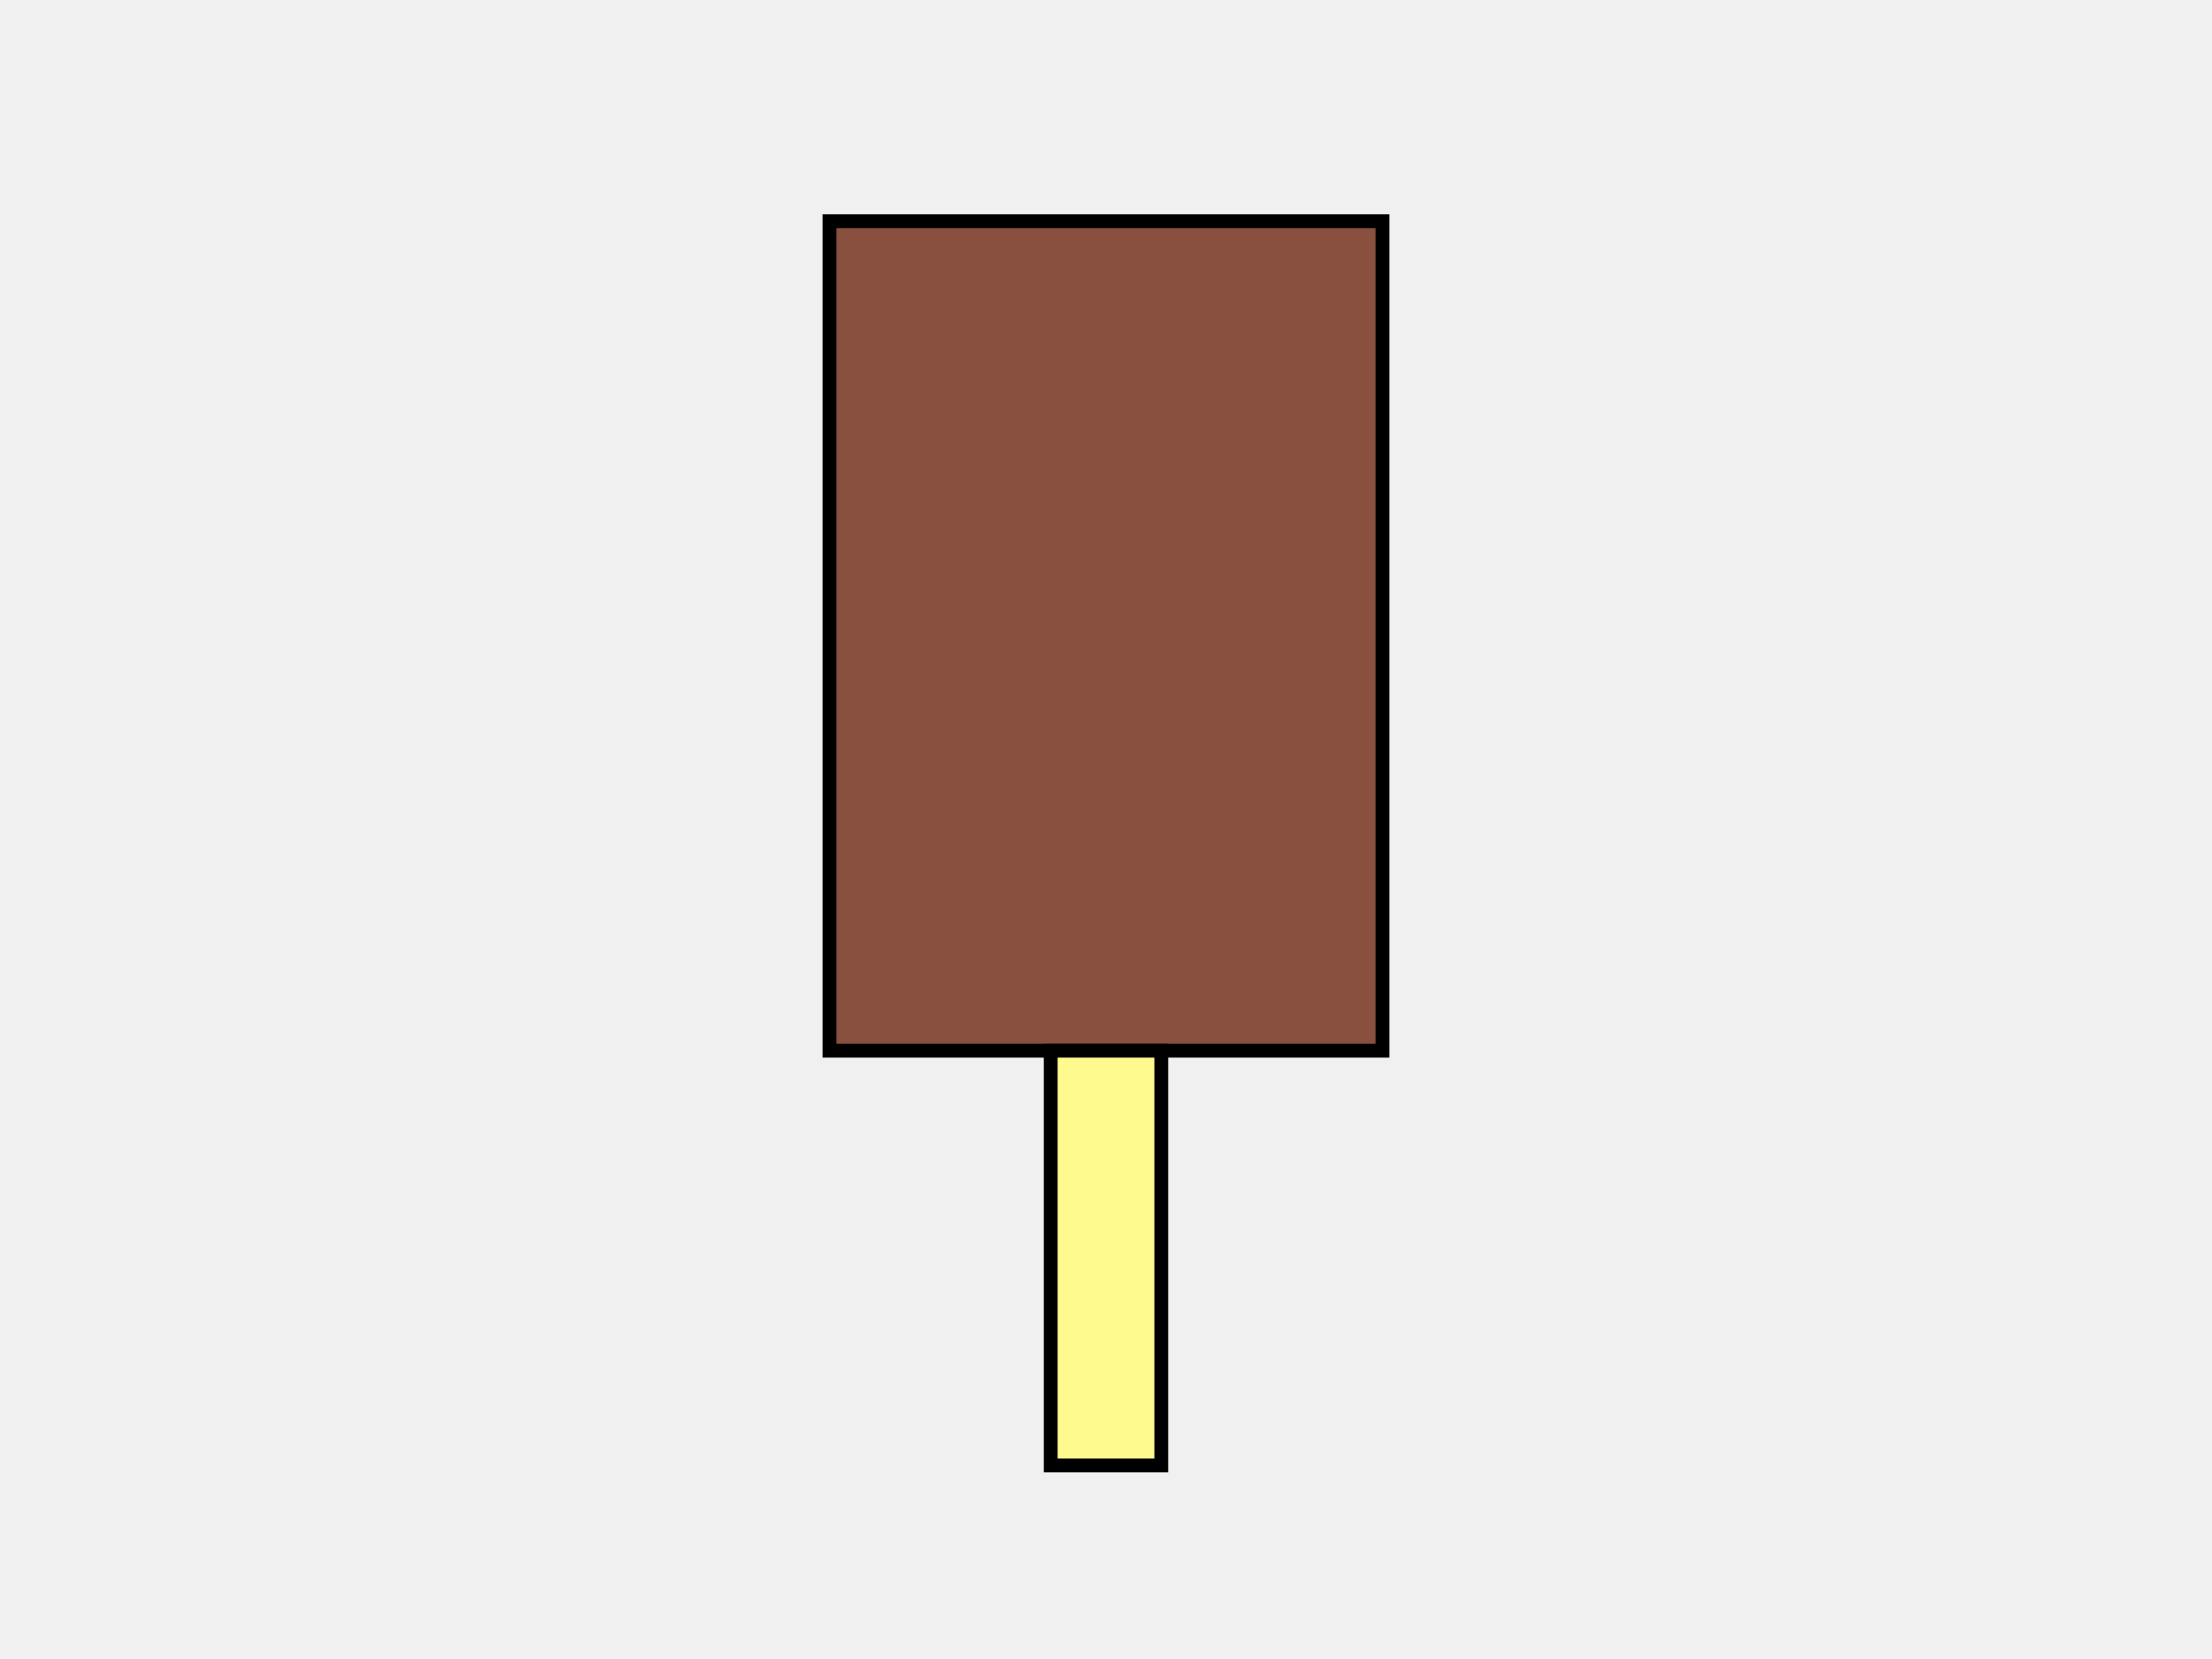
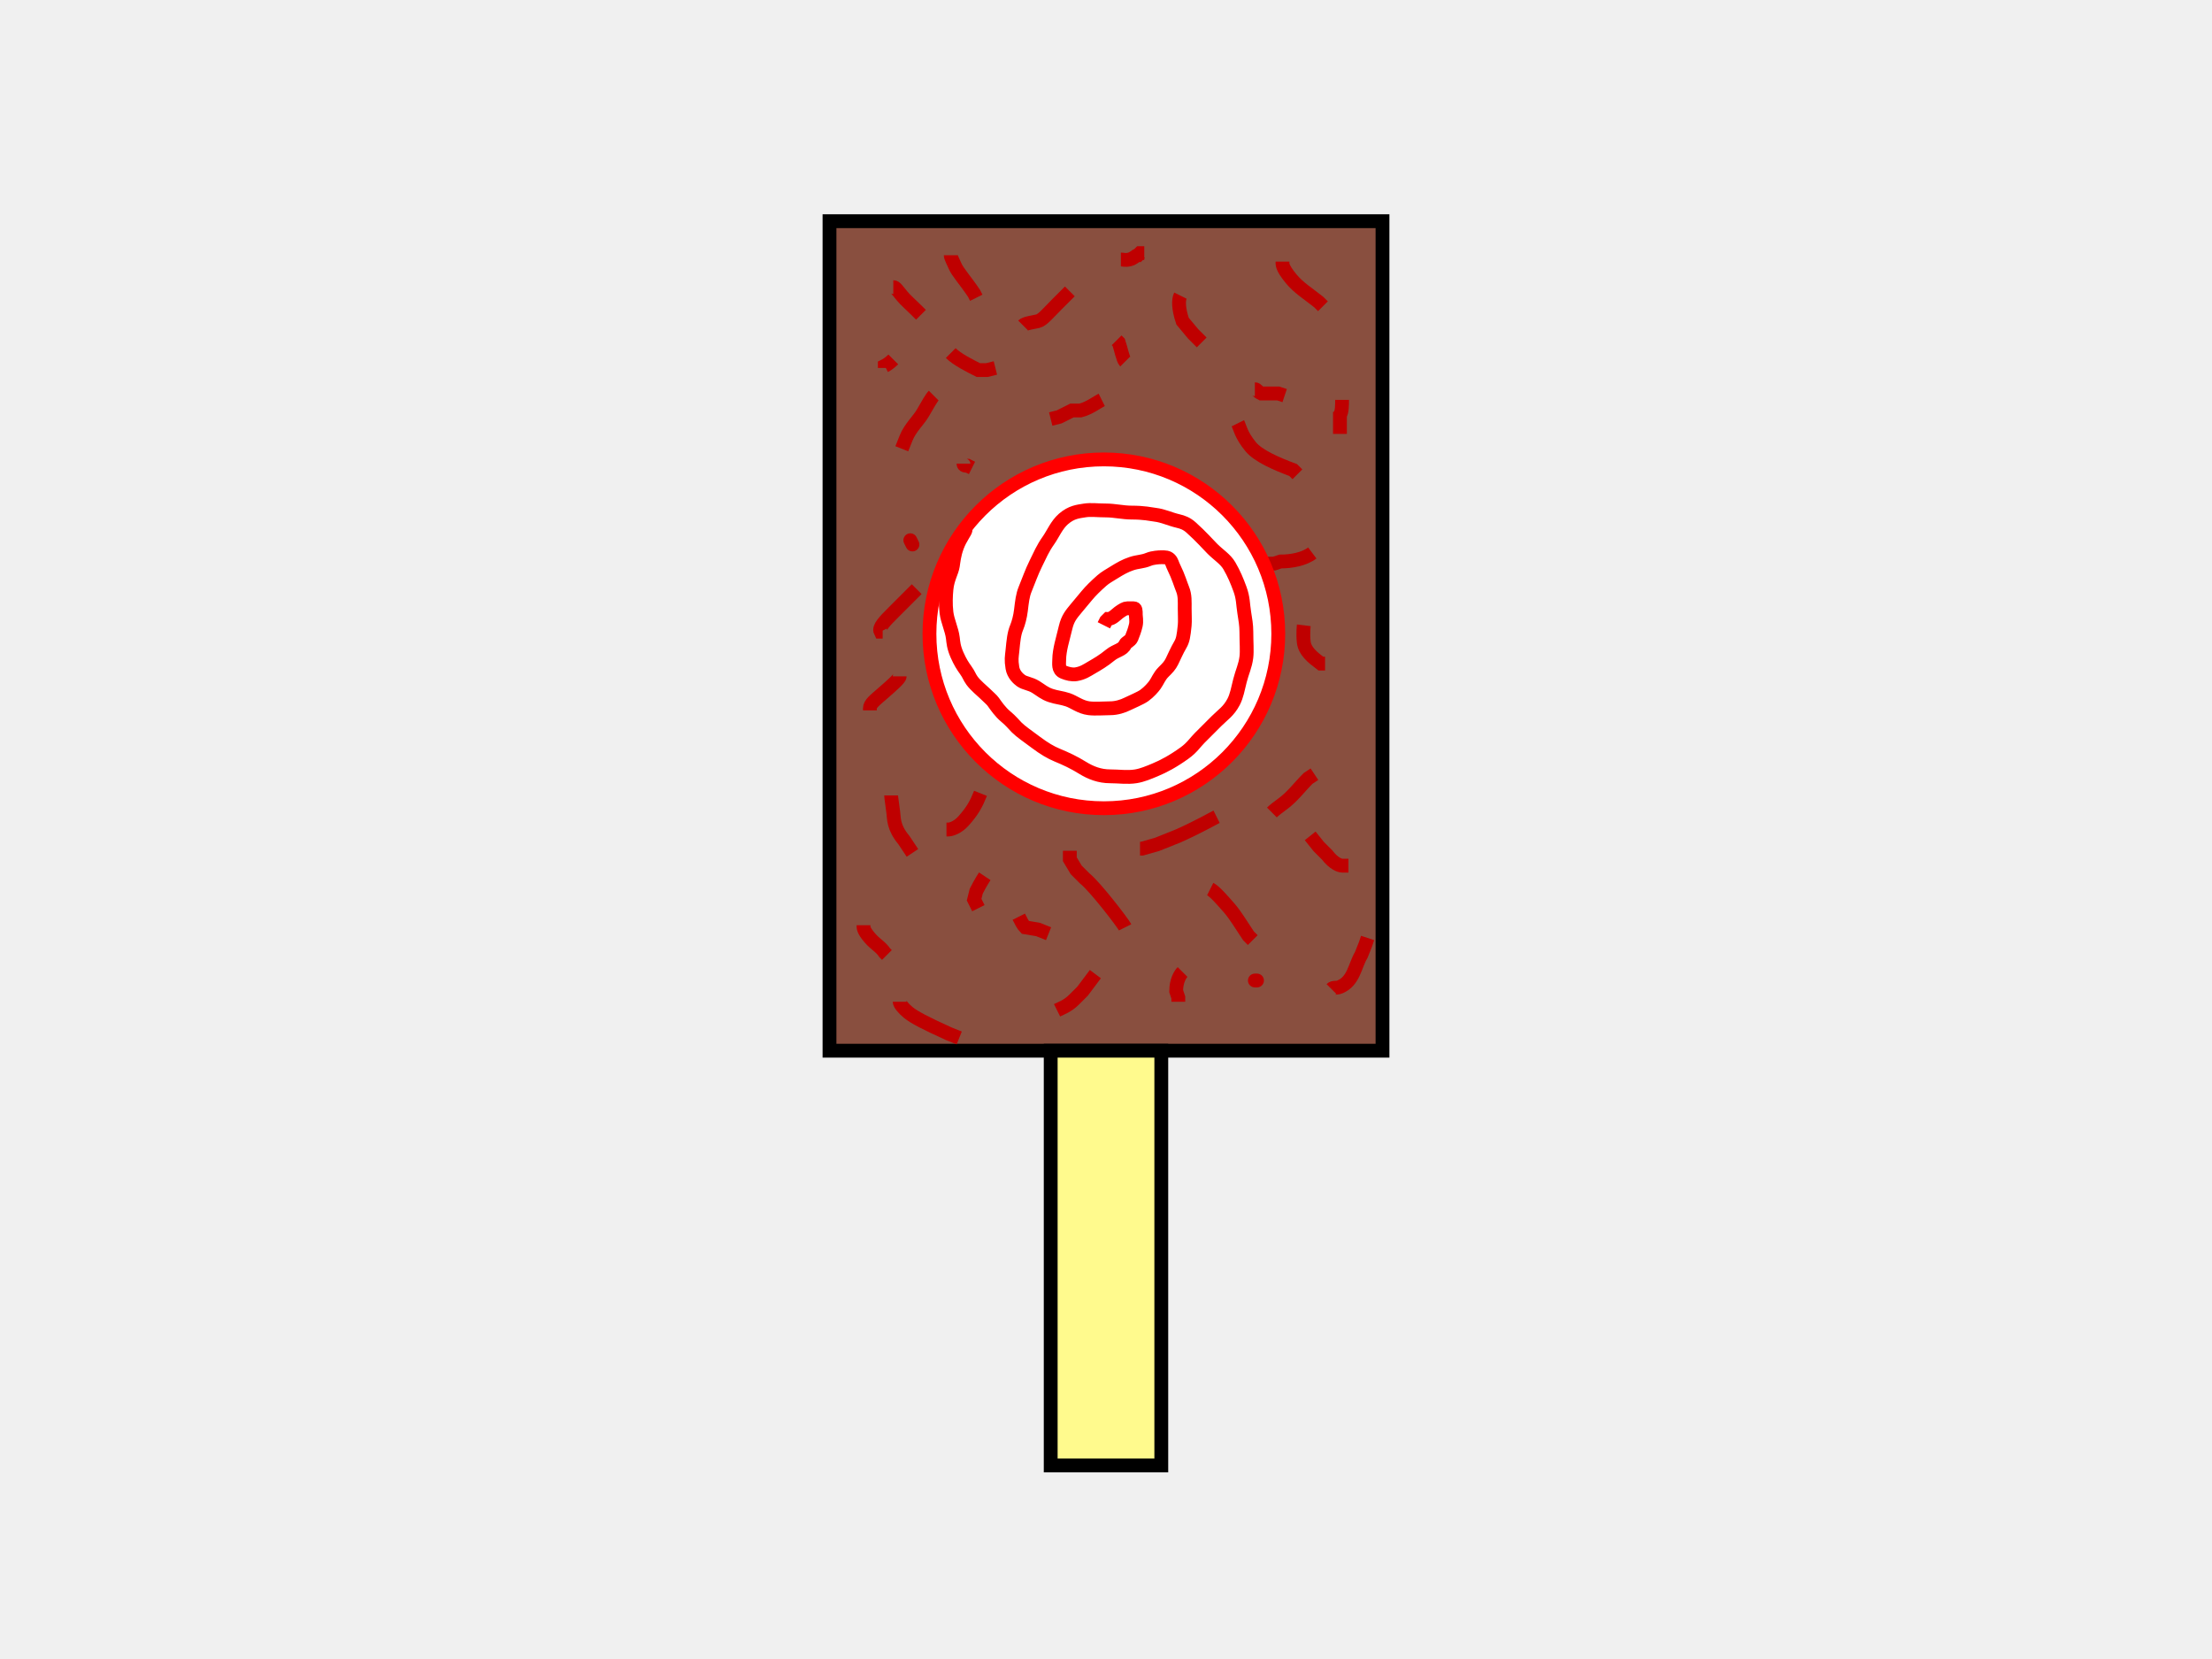
<svg xmlns="http://www.w3.org/2000/svg" width="800" height="600">
  <svg width="800" height="600">
    <g>
-       <path d="m323.074,103.844c0.769,0 1.319,0.932 3.077,3.077c1.379,1.683 3.077,3.077 5.385,5.385l1.538,1.538" id="svg_62" stroke-width="5" stroke="#6D97AB" fill="none" />
-       <polyline stroke-linecap="round" id="svg_84" points="329.228,195.382 329.997,196.921 329.997,196.921 " stroke-width="5" stroke="#6D97AB" fill="none" />
-       <path d="m361.535,239.998c-0.769,1.538 -1.538,3.077 -3.077,5.385l-0.769,0l-1.538,0.769l-1.538,1.538" id="svg_85" stroke-width="5" stroke="#6D97AB" fill="none" />
-       <path d="m322.304,287.69c0,0.769 0.382,3.006 0.769,6.154c0.282,2.29 0,5.385 3.846,10l3.077,4.615" id="svg_86" stroke-width="5" stroke="#6D97AB" fill="none" />
-       <path d="m368.458,331.536c0.769,1.538 1.538,3.077 2.308,3.846l4.615,0.769l3.846,1.538" id="svg_87" stroke-width="5" stroke="#6D97AB" fill="none" />
-       <path d="m436.919,290.767c0,-0.769 0.769,-10.769 3.846,-23.077l1.538,-7.692l0.769,-2.308" id="svg_88" stroke-width="5" stroke="#6D97AB" fill="none" />
-       <path d="m414.612,222.305c-0.769,0.769 -3.651,4.132 -6.923,6.154c-2.926,1.809 -6.154,4.615 -9.231,7.692l-0.769,1.538" id="svg_89" stroke-width="5" stroke="#6D97AB" fill="none" />
-       <path d="m354.612,286.92c-1.538,3.846 -2.869,6.33 -6.154,10c-2.177,2.432 -4.615,3.077 -5.385,3.077l-0.769,0" id="svg_90" stroke-width="5" stroke="#6D97AB" fill="none" />
-       <path d="m364.612,199.229c0,1.538 -0.491,4.081 1.538,7.692c1.884,3.353 6.154,6.923 9.231,10l0.769,0.769" id="svg_91" stroke-width="5" stroke="#6D97AB" fill="none" />
-       <path d="m420.766,180.767c1.538,-1.538 3.077,-4.615 4.615,-7.692l1.538,-3.077l1.538,-3.846" id="svg_92" stroke-width="5" stroke="#6D97AB" fill="none" />
-       <path d="m398.458,144.613c-1.538,0.769 -4.615,3.077 -7.692,3.846l-3.077,0l-4.615,2.308l-3.077,0.769" id="svg_93" stroke-width="5" stroke="#6D97AB" fill="none" />
-       <path d="m337.689,143.075c-0.769,0.769 -2.283,3.394 -3.846,6.154c-1.608,2.84 -4.615,5.385 -6.154,9.231l-1.538,3.846" id="svg_94" stroke-width="5" stroke="#6D97AB" fill="none" />
-       <path d="m369.997,117.69c0.769,-0.769 3.887,-1.185 5.385,-1.538c1.674,-0.395 3.846,-3.077 6.923,-6.154l3.077,-3.077l1.538,-1.538" id="svg_95" stroke-width="5" stroke="#6D97AB" fill="none" />
-       <path d="m426.919,106.921c-0.769,1.538 -0.769,4.615 0.769,9.231l3.846,4.615l3.077,3.077" id="svg_96" stroke-width="5" stroke="#6D97AB" fill="none" />
-       <path d="m447.689,153.075c0.769,1.538 1.099,4.172 4.615,8.461c2.759,3.365 9.231,6.154 15.385,8.461l1.538,1.538" id="svg_97" stroke-width="5" stroke="#6D97AB" fill="none" />
-       <path d="m435.381,212.305c-0.769,0.769 -4.255,5.782 -8.461,9.231c-2.145,1.758 -3.846,4.615 -3.077,7.692l0.769,1.538" id="svg_98" stroke-width="5" stroke="#6D97AB" fill="none" />
-       <path d="m396.15,172.306c-0.769,0.769 -6.154,3.846 -8.462,6.154l-3.846,1.538l-2.308,0.769l-0.769,0" id="svg_99" stroke-width="5" stroke="#6D97AB" fill="none" />
-       <path d="m463.842,94.614c0,0.769 -0.44,1.864 3.077,6.154c2.759,3.365 6.154,5.385 10,8.461l1.538,1.538" id="svg_100" stroke-width="5" stroke="#6D97AB" fill="none" />
-       <path d="m474.611,199.998c-3.077,2.308 -7.692,3.077 -11.538,3.077l-2.308,0.769l-2.308,0" id="svg_101" stroke-width="5" stroke="#6D97AB" fill="none" />
-       <path d="m348.458,167.69c0,0.769 0.769,0.769 1.538,0.769l1.538,0.769" id="svg_103" stroke-width="5" stroke="#6D97AB" fill="none" />
-       <path d="m331.535,213.075c-0.769,0.769 -5.385,5.385 -8.461,8.461c-3.077,3.077 -5.385,5.385 -4.615,6.923l0.769,0" id="svg_104" stroke-width="5" stroke="#6D97AB" fill="none" />
-       <path d="m339.997,253.074c0,0.769 0.549,1.701 2.308,3.846c1.379,1.683 2.308,2.308 4.615,3.846l3.077,1.538l3.077,2.308" id="svg_105" stroke-width="5" stroke="#6D97AB" fill="none" />
-       <path d="m389.227,263.844c3.846,3.077 6.923,5.385 10,6.923l0.769,0" id="svg_106" stroke-width="5" stroke="#6D97AB" fill="none" />
-       <path d="m325.381,244.613c0,0.769 -2.867,3.303 -6.154,6.154c-2.906,2.52 -4.615,3.846 -4.615,5.385l0,0.769" id="svg_107" stroke-width="5" stroke="#6D97AB" fill="none" />
-       <path d="m312.305,334.613c0,0.769 -0.212,1.71 2.308,4.615c2.138,2.465 3.846,3.077 5.385,5.385l0.769,0.769" id="svg_108" stroke-width="5" stroke="#6D97AB" fill="none" />
-       <path d="m356.15,316.92c0,0 -1.538,2.308 -3.077,5.385l-0.769,3.077l1.538,3.077" id="svg_109" stroke-width="5" stroke="#6D97AB" fill="none" />
-       <path d="m325.381,362.305c0,0.769 1.394,2.467 3.077,3.846c2.145,1.758 6.154,3.846 14.615,7.692l3.846,1.538" id="svg_110" stroke-width="5" stroke="#6D97AB" fill="none" />
-       <path d="m382.304,365.382c1.538,-0.769 3.846,-1.538 6.154,-3.846l3.077,-3.077l4.615,-6.154" id="svg_111" stroke-width="5" stroke="#6D97AB" fill="none" />
-       <path d="m389.996,319.228c-0.769,-1.538 -10.769,-14.615 -14.615,-17.692l-3.077,-3.077l-2.308,-3.846l0,-3.077" id="svg_112" stroke-width="5" stroke="#6D97AB" fill="none" />
-       <path d="m374.612,256.921c0.769,-0.769 3.077,-3.077 6.923,-6.154l4.615,-3.077" id="svg_113" stroke-width="5" stroke="#6D97AB" fill="none" />
-       <path d="m420.766,259.998c-1.538,1.538 -3.077,3.077 -3.846,5.385l-0.769,0l1.538,3.077l2.308,3.077" id="svg_114" stroke-width="5" stroke="#6D97AB" fill="none" />
-       <path d="m403.073,318.459c1.538,0.769 4.403,4.017 6.923,6.923c2.138,2.465 3.846,5.385 6.923,10l1.538,1.538" id="svg_115" stroke-width="5" stroke="#6D97AB" fill="none" />
-       <polyline stroke-linecap="round" id="svg_116" points="454.612,354.612 453.842,354.612 " stroke-width="5" stroke="#6D97AB" fill="none" />
-       <path d="m461.535,315.382c-1.538,0.769 -6.923,3.846 -13.846,6.923l-7.692,3.077l-5.385,1.538l-0.769,0" id="svg_117" stroke-width="5" stroke="#6D97AB" fill="none" />
-       <path d="m427.689,351.536c-0.769,0.769 -2.308,3.077 -2.308,6.923l0.769,2.308l0,1.538" id="svg_118" stroke-width="5" stroke="#6D97AB" fill="none" />
-       <path d="m459.996,293.844c0.769,-0.769 2.451,-2.071 3.846,-3.077c3.53,-2.544 6.154,-6.154 9.231,-9.231l2.308,-1.538" id="svg_120" stroke-width="5" stroke="#6D97AB" fill="none" />
-       <path d="m460.765,241.536c-0.769,-0.769 -2.214,-1.149 -4.615,-1.538c-2.278,-0.37 -4.615,-1.538 -7.692,-3.846l-1.538,-0.769" id="svg_121" stroke-width="5" stroke="#6D97AB" fill="none" />
-       <path d="m473.073,217.69c0,0 -0.376,3.1 0,6.154c0.388,3.148 3.077,5.385 6.154,7.692l1.538,0" id="svg_122" stroke-width="5" stroke="#6D97AB" fill="none" />
-       <path d="m403.843,193.075c-1.538,0 -3.077,0.769 -6.154,2.308c-3.077,1.538 -5.385,1.538 -6.923,2.308l-0.769,0" id="svg_123" stroke-width="5" stroke="#6D97AB" fill="none" />
-       <path d="m406.919,130.767c-0.769,-0.769 -1.538,-4.615 -2.308,-6.923l-0.769,-0.769" id="svg_124" stroke-width="5" stroke="#6D97AB" fill="none" />
-       <path d="m343.843,92.306c0,0.769 0.88,2.257 1.538,3.846c0.931,2.247 3.846,5.385 6.923,10l0.769,1.538" id="svg_125" stroke-width="5" stroke="#6D97AB" fill="none" />
-       <path d="m453.842,140.767c0.769,0 0.769,0.769 2.308,1.538l3.077,0l3.077,0l2.308,0.769" id="svg_126" stroke-width="5" stroke="#6D97AB" fill="none" />
-       <path d="m481.535,357.689c0.769,-0.769 1.656,-0.18 3.077,-0.769c5.025,-2.082 5.385,-7.692 7.692,-11.538l1.538,-3.846l0.769,-2.308" id="svg_127" stroke-width="5" stroke="#6D97AB" fill="none" />
-       <path d="m487.688,313.074c-0.769,0 -1.538,0 -2.308,0c-0.769,0 -3.077,-0.769 -5.385,-3.846l-3.077,-3.077l-3.077,-3.846" id="svg_128" stroke-width="5" stroke="#6D97AB" fill="none" />
-       <path d="m485.381,144.613c0,1.538 0,4.615 -0.769,5.385l0,0.769l0,3.077l0,3.077" id="svg_129" stroke-width="5" stroke="#6D97AB" fill="none" />
-       <path d="m343.843,127.69c2.308,2.308 6.923,4.615 10,6.154l3.077,0l3.077,-0.769" id="svg_130" stroke-width="5" stroke="#6D97AB" fill="none" />
-       <path d="m405.381,93.844c0.769,0 1.58,0.353 3.077,0c1.674,-0.395 2.308,-1.538 3.077,-1.538l0.769,-0.769l1.538,0" id="svg_131" stroke-width="5" stroke="#6D97AB" fill="none" />
-       <path d="m323.074,129.998c0,0 -1.538,1.538 -3.077,2.308l0,0.769" id="svg_132" stroke-width="5" stroke="#6D97AB" fill="none" />
+       <rect id="svg_20" height="300" width="200" y="80" x="300" stroke-width="5" stroke="#000" fill="#894F3F" />
    </g>
  </svg>
  <svg width="800" height="600">
    <g>
-       <rect id="svg_20" height="300" width="200" y="80" x="300" stroke-width="5" stroke="#000" fill="#894F3F" />
+       <path d="m323.074,103.844c0.769,0 1.319,0.932 3.077,3.077c1.379,1.683 3.077,3.077 5.385,5.385l1.538,1.538" id="svg_62" stroke-width="5" stroke="#bf0000" fill="none" />
+       <polyline stroke-linecap="round" id="svg_84" points="329.228,195.382 329.997,196.921 329.997,196.921 " stroke-width="5" stroke="#bf0000" fill="none" />
+       <path d="m322.304,287.69c0,0.769 0.382,3.006 0.769,6.154c0.282,2.29 0,5.385 3.846,10l3.077,4.615" id="svg_86" stroke-width="5" stroke="#bf0000" fill="none" />
+       <path d="m368.458,331.536c0.769,1.538 1.538,3.077 2.308,3.846l4.615,0.769l3.846,1.538" id="svg_87" stroke-width="5" stroke="#bf0000" fill="none" />
+       <path d="m354.612,286.92c-1.538,3.846 -2.869,6.33 -6.154,10c-2.177,2.432 -4.615,3.077 -5.385,3.077l-0.769,0" id="svg_90" stroke-width="5" stroke="#bf0000" fill="none" />
+       <path d="m398.458,144.613c-1.538,0.769 -4.615,3.077 -7.692,3.846l-3.077,0l-4.615,2.308l-3.077,0.769" id="svg_93" stroke-width="5" stroke="#bf0000" fill="none" />
+       <path d="m337.689,143.075c-0.769,0.769 -2.283,3.394 -3.846,6.154c-1.608,2.84 -4.615,5.385 -6.154,9.231l-1.538,3.846" id="svg_94" stroke-width="5" stroke="#bf0000" fill="none" />
+       <path d="m369.997,117.69c0.769,-0.769 3.887,-1.185 5.385,-1.538c1.674,-0.395 3.846,-3.077 6.923,-6.154l3.077,-3.077l1.538,-1.538" id="svg_95" stroke-width="5" stroke="#bf0000" fill="none" />
+       <path d="m426.919,106.921c-0.769,1.538 -0.769,4.615 0.769,9.231l3.846,4.615l3.077,3.077" id="svg_96" stroke-width="5" stroke="#bf0000" fill="none" />
+       <path d="m447.689,153.075c0.769,1.538 1.099,4.172 4.615,8.461c2.759,3.365 9.231,6.154 15.385,8.461l1.538,1.538" id="svg_97" stroke-width="5" stroke="#bf0000" fill="none" />
+       <path d="m463.842,94.614c0,0.769 -0.44,1.864 3.077,6.154c2.759,3.365 6.154,5.385 10,8.461l1.538,1.538" id="svg_100" stroke-width="5" stroke="#bf0000" fill="none" />
+       <path d="m474.611,199.998c-3.077,2.308 -7.692,3.077 -11.538,3.077l-2.308,0.769l-2.308,0" id="svg_101" stroke-width="5" stroke="#bf0000" fill="none" />
+       <path d="m348.458,167.69c0,0.769 0.769,0.769 1.538,0.769l1.538,0.769" id="svg_103" stroke-width="5" stroke="#bf0000" fill="none" />
+       <path d="m331.535,213.075c-0.769,0.769 -5.385,5.385 -8.461,8.461c-3.077,3.077 -5.385,5.385 -4.615,6.923l0.769,0" id="svg_104" stroke-width="5" stroke="#bf0000" fill="none" />
+       <path d="m325.381,244.613c0,0.769 -2.867,3.303 -6.154,6.154c-2.906,2.52 -4.615,3.846 -4.615,5.385l0,0.769" id="svg_107" stroke-width="5" stroke="#bf0000" fill="none" />
+       <path d="m312.305,334.613c0,0.769 -0.212,1.71 2.308,4.615c2.138,2.465 3.846,3.077 5.385,5.385l0.769,0.769" id="svg_108" stroke-width="5" stroke="#bf0000" fill="none" />
+       <path d="m356.15,316.92c0,0 -1.538,2.308 -3.077,5.385l-0.769,3.077l1.538,3.077" id="svg_109" stroke-width="5" stroke="#bf0000" fill="none" />
+       <path d="m325.381,362.305c0,0.769 1.394,2.467 3.077,3.846c2.145,1.758 6.154,3.846 14.615,7.692l3.846,1.538" id="svg_110" stroke-width="5" stroke="#bf0000" fill="none" />
+       <path d="m382.304,365.382c1.538,-0.769 3.846,-1.538 6.154,-3.846l3.077,-3.077l4.615,-6.154" id="svg_111" stroke-width="5" stroke="#bf0000" fill="none" />
+       <path d="m406.919,335.382c-0.769,-1.538 -10.769,-14.615 -14.615,-17.692l-3.077,-3.077l-2.308,-3.846l0,-3.077" id="svg_112" stroke-width="5" stroke="#bf0000" fill="none" />
+       <path d="m437.689,321.536c1.538,0.769 4.403,4.017 6.923,6.923c2.138,2.465 3.846,5.385 6.923,10l1.538,1.538" id="svg_115" stroke-width="5" stroke="#bf0000" fill="none" />
+       <polyline stroke-linecap="round" id="svg_116" points="454.612,354.612 453.842,354.612 " stroke-width="5" stroke="#bf0000" fill="none" />
+       <path d="m439.996,295.382c-1.538,0.769 -6.923,3.846 -13.846,6.923l-7.692,3.077l-5.385,1.538l-0.769,0" id="svg_117" stroke-width="5" stroke="#bf0000" fill="none" />
+       <path d="m427.689,351.536c-0.769,0.769 -2.308,3.077 -2.308,6.923l0.769,2.308l0,1.538" id="svg_118" stroke-width="5" stroke="#bf0000" fill="none" />
+       <path d="m459.996,293.844c0.769,-0.769 2.451,-2.071 3.846,-3.077c3.53,-2.544 6.154,-6.154 9.231,-9.231l2.308,-1.538" id="svg_120" stroke-width="5" stroke="#bf0000" fill="none" />
+       <path d="m471.535,226.151c0,0 -0.376,3.1 0,6.154c0.388,3.148 3.077,5.385 6.154,7.692l1.538,0" id="svg_122" stroke-width="5" stroke="#bf0000" fill="none" />
+       <path d="m406.919,130.767c-0.769,-0.769 -1.538,-4.615 -2.308,-6.923l-0.769,-0.769" id="svg_124" stroke-width="5" stroke="#bf0000" fill="none" />
+       <path d="m343.843,92.306c0,0.769 0.88,2.257 1.538,3.846c0.931,2.247 3.846,5.385 6.923,10l0.769,1.538" id="svg_125" stroke-width="5" stroke="#bf0000" fill="none" />
+       <path d="m453.842,140.767c0.769,0 0.769,0.769 2.308,1.538l3.077,0l3.077,0l2.308,0.769" id="svg_126" stroke-width="5" stroke="#bf0000" fill="none" />
+       <path d="m481.535,357.689c0.769,-0.769 1.656,-0.18 3.077,-0.769c5.025,-2.082 5.385,-7.692 7.692,-11.538l1.538,-3.846l0.769,-2.308" id="svg_127" stroke-width="5" stroke="#bf0000" fill="none" />
+       <path d="m487.688,313.074c-0.769,0 -1.538,0 -2.308,0c-0.769,0 -3.077,-0.769 -5.385,-3.846l-3.077,-3.077l-3.077,-3.846" id="svg_128" stroke-width="5" stroke="#bf0000" fill="none" />
+       <path d="m485.381,144.613c0,1.538 0,4.615 -0.769,5.385l0,0.769l0,3.077l0,3.077" id="svg_129" stroke-width="5" stroke="#bf0000" fill="none" />
+       <path d="m343.843,127.69c2.308,2.308 6.923,4.615 10,6.154l3.077,0l3.077,-0.769" id="svg_130" stroke-width="5" stroke="#bf0000" fill="none" />
+       <path d="m405.381,93.844c0.769,0 1.58,0.353 3.077,0c1.674,-0.395 2.308,-1.538 3.077,-1.538l0.769,-0.769l1.538,0" id="svg_131" stroke-width="5" stroke="#bf0000" fill="none" />
+       <path d="m323.074,129.998c0,0 -1.538,1.538 -3.077,2.308l0,0.769" id="svg_132" stroke-width="5" stroke="#bf0000" fill="none" />
+       <g id="svg_140">
+         <ellipse ry="63.077" rx="63.077" id="svg_134" cy="229.228" cx="399.227" stroke-width="5" stroke="#ff0000" fill="#ffffff" />
+         <path stroke-width="5" d="m349.227,191.536c0,0.769 -1.883,2.927 -3.077,6.154c-1.1,2.975 -1.292,5.404 -1.538,6.923c-0.39,2.401 -1.921,4.558 -2.308,8.461c-0.227,2.296 -0.376,5.408 0,8.461c0.388,3.148 1.92,6.083 2.308,9.231c0.188,1.527 0.255,3.253 1.538,6.154c1.122,2.536 2.071,3.989 3.077,5.385c1.272,1.765 1.302,2.451 2.308,3.846c1.272,1.765 3.846,3.846 4.615,4.615c1.538,1.538 2.441,2.194 3.077,3.077c1.006,1.395 2.47,3.626 4.615,5.385c1.683,1.379 3.077,3.077 3.846,3.846c1.538,1.538 3.846,3.077 6.923,5.385c3.077,2.308 5.445,3.684 7.692,4.615c3.178,1.316 5.959,2.593 9.231,4.615c2.926,1.809 6.154,3.077 10,3.077c3.077,0 6.194,0.493 9.231,0c2.401,-0.39 4.676,-1.377 6.923,-2.308c3.178,-1.316 6.583,-3.137 10.769,-6.154c2.648,-1.908 3.846,-3.846 5.385,-5.385c1.538,-1.538 3.846,-3.846 6.154,-6.154c2.308,-2.308 4.369,-3.516 6.154,-6.923c1.129,-2.155 1.538,-4.615 2.308,-7.692c0.769,-3.077 1.92,-5.314 2.308,-8.461c0.282,-2.29 0,-5.385 0,-9.231c0,-2.308 -0.38,-4.522 -0.769,-6.923c-0.493,-3.037 -0.345,-5.235 -1.538,-8.461c-1.1,-2.975 -2.119,-5.486 -3.846,-8.461c-1.392,-2.399 -3.846,-3.846 -6.154,-6.154c-1.538,-1.538 -4.022,-4.407 -7.692,-7.692c-1.621,-1.451 -3.118,-1.954 -4.615,-2.308c-3.348,-0.79 -5.314,-1.92 -8.462,-2.308c-1.527,-0.188 -3.846,-0.769 -8.461,-0.769c-3.077,0 -6.154,-0.769 -9.231,-0.769c-3.077,0 -5.414,-0.37 -7.692,0c-2.401,0.39 -4.787,0.557 -7.692,3.077c-2.465,2.138 -3.783,5.428 -5.385,7.692c-2.221,3.14 -3.077,5.385 -4.615,8.461c-1.538,3.077 -2.53,6.052 -3.846,9.231c-0.931,2.247 -1.151,4.544 -1.538,7.692c-0.282,2.29 -0.88,4.565 -1.538,6.154c-0.931,2.247 -1.152,4.558 -1.538,8.461c-0.227,2.296 -0.493,3.117 0,6.154c0.39,2.401 2.194,3.979 3.077,4.615c1.395,1.006 3.315,1.029 5.385,2.308c1.851,1.144 3.077,2.308 5.385,3.077c2.308,0.769 3.846,0.769 6.154,1.538c2.308,0.769 4.544,2.689 7.692,3.077c2.29,0.282 5.385,0 7.692,0c2.308,0 4.615,-0.769 6.154,-1.538c1.538,-0.769 4.758,-2.071 6.154,-3.077c1.765,-1.272 3.21,-2.964 3.846,-3.846c1.006,-1.395 1.538,-3.077 3.077,-4.615c1.538,-1.538 2.308,-2.308 3.077,-3.846c0.769,-1.538 1.685,-3.755 3.077,-6.154c0.863,-1.488 1.152,-3.02 1.538,-6.923c0.152,-1.531 0,-3.846 0,-6.154c0,-2.308 0.162,-4.676 -0.769,-6.923c-0.658,-1.589 -1.538,-4.615 -3.077,-7.692c-0.769,-1.538 -0.769,-2.308 -1.538,-3.077c-0.769,-0.769 -1.538,-0.769 -3.077,-0.769c-0.769,0 -3.026,0.111 -4.615,0.769c-2.247,0.931 -3.846,0.769 -6.154,1.538c-2.308,0.769 -4.085,1.798 -6.154,3.077c-1.851,1.144 -3.326,1.939 -4.615,3.077c-2.079,1.836 -4.005,3.702 -5.385,5.385c-1.758,2.145 -3.156,3.774 -3.846,4.615c-1.758,2.145 -3.056,3.575 -3.846,6.923c-0.53,2.246 -1.185,4.657 -1.538,6.154c-0.395,1.674 -0.769,3.846 -0.769,5.385c0,1.538 -0.472,3.783 1.538,4.615c1.421,0.589 3.097,1.016 4.615,0.769c2.401,-0.39 3.897,-1.444 5.385,-2.308c2.399,-1.392 4.399,-2.546 6.923,-4.615c2.145,-1.758 4.552,-1.836 5.385,-3.846c0.294,-0.711 1.891,-1.303 2.308,-2.308c0.589,-1.421 1.143,-2.941 1.538,-4.615c0.353,-1.497 0,-3.077 0,-3.846c0,-1.538 0,-2.308 -0.769,-2.308c-0.769,0 -1.538,0 -2.308,0c-0.769,0 -1.682,0.533 -3.077,1.538c-0.883,0.636 -2.308,2.308 -3.846,2.308l-0.769,0.769l-0.769,1.538" id="svg_138" stroke="#ff0000" fill="none" />
+       </g>
    </g>
  </svg>
  <svg width="800" height="600">
    <g>
      <rect fill="#FFFA8D" x="380" y="380" width="40" height="150" id="svg_2" stroke="#000" stroke-width="5" />
      <path fill="none" stroke-width="5" id="svg_4" d="m345,466c2,0 5.096,-0.691 12,-3c13.209,-4.418 27.161,-9.367 44,-14c19.211,-5.285 45.83,-17.443 61,-23c14.847,-5.438 30,-9 42,-9c11,0 19.227,3.785 23,8c4.27,4.771 11,17.929 11,25c0,7.071 -3.682,17.639 -10,29c-8.362,15.036 -20.816,29.91 -36,38c-15.081,8.035 -27.308,11.91 -31,14c-3.588,2.031 -8,1 -13,-2l-9,-5l-3,-6l-2,-3" />
    </g>
  </svg>
</svg>
